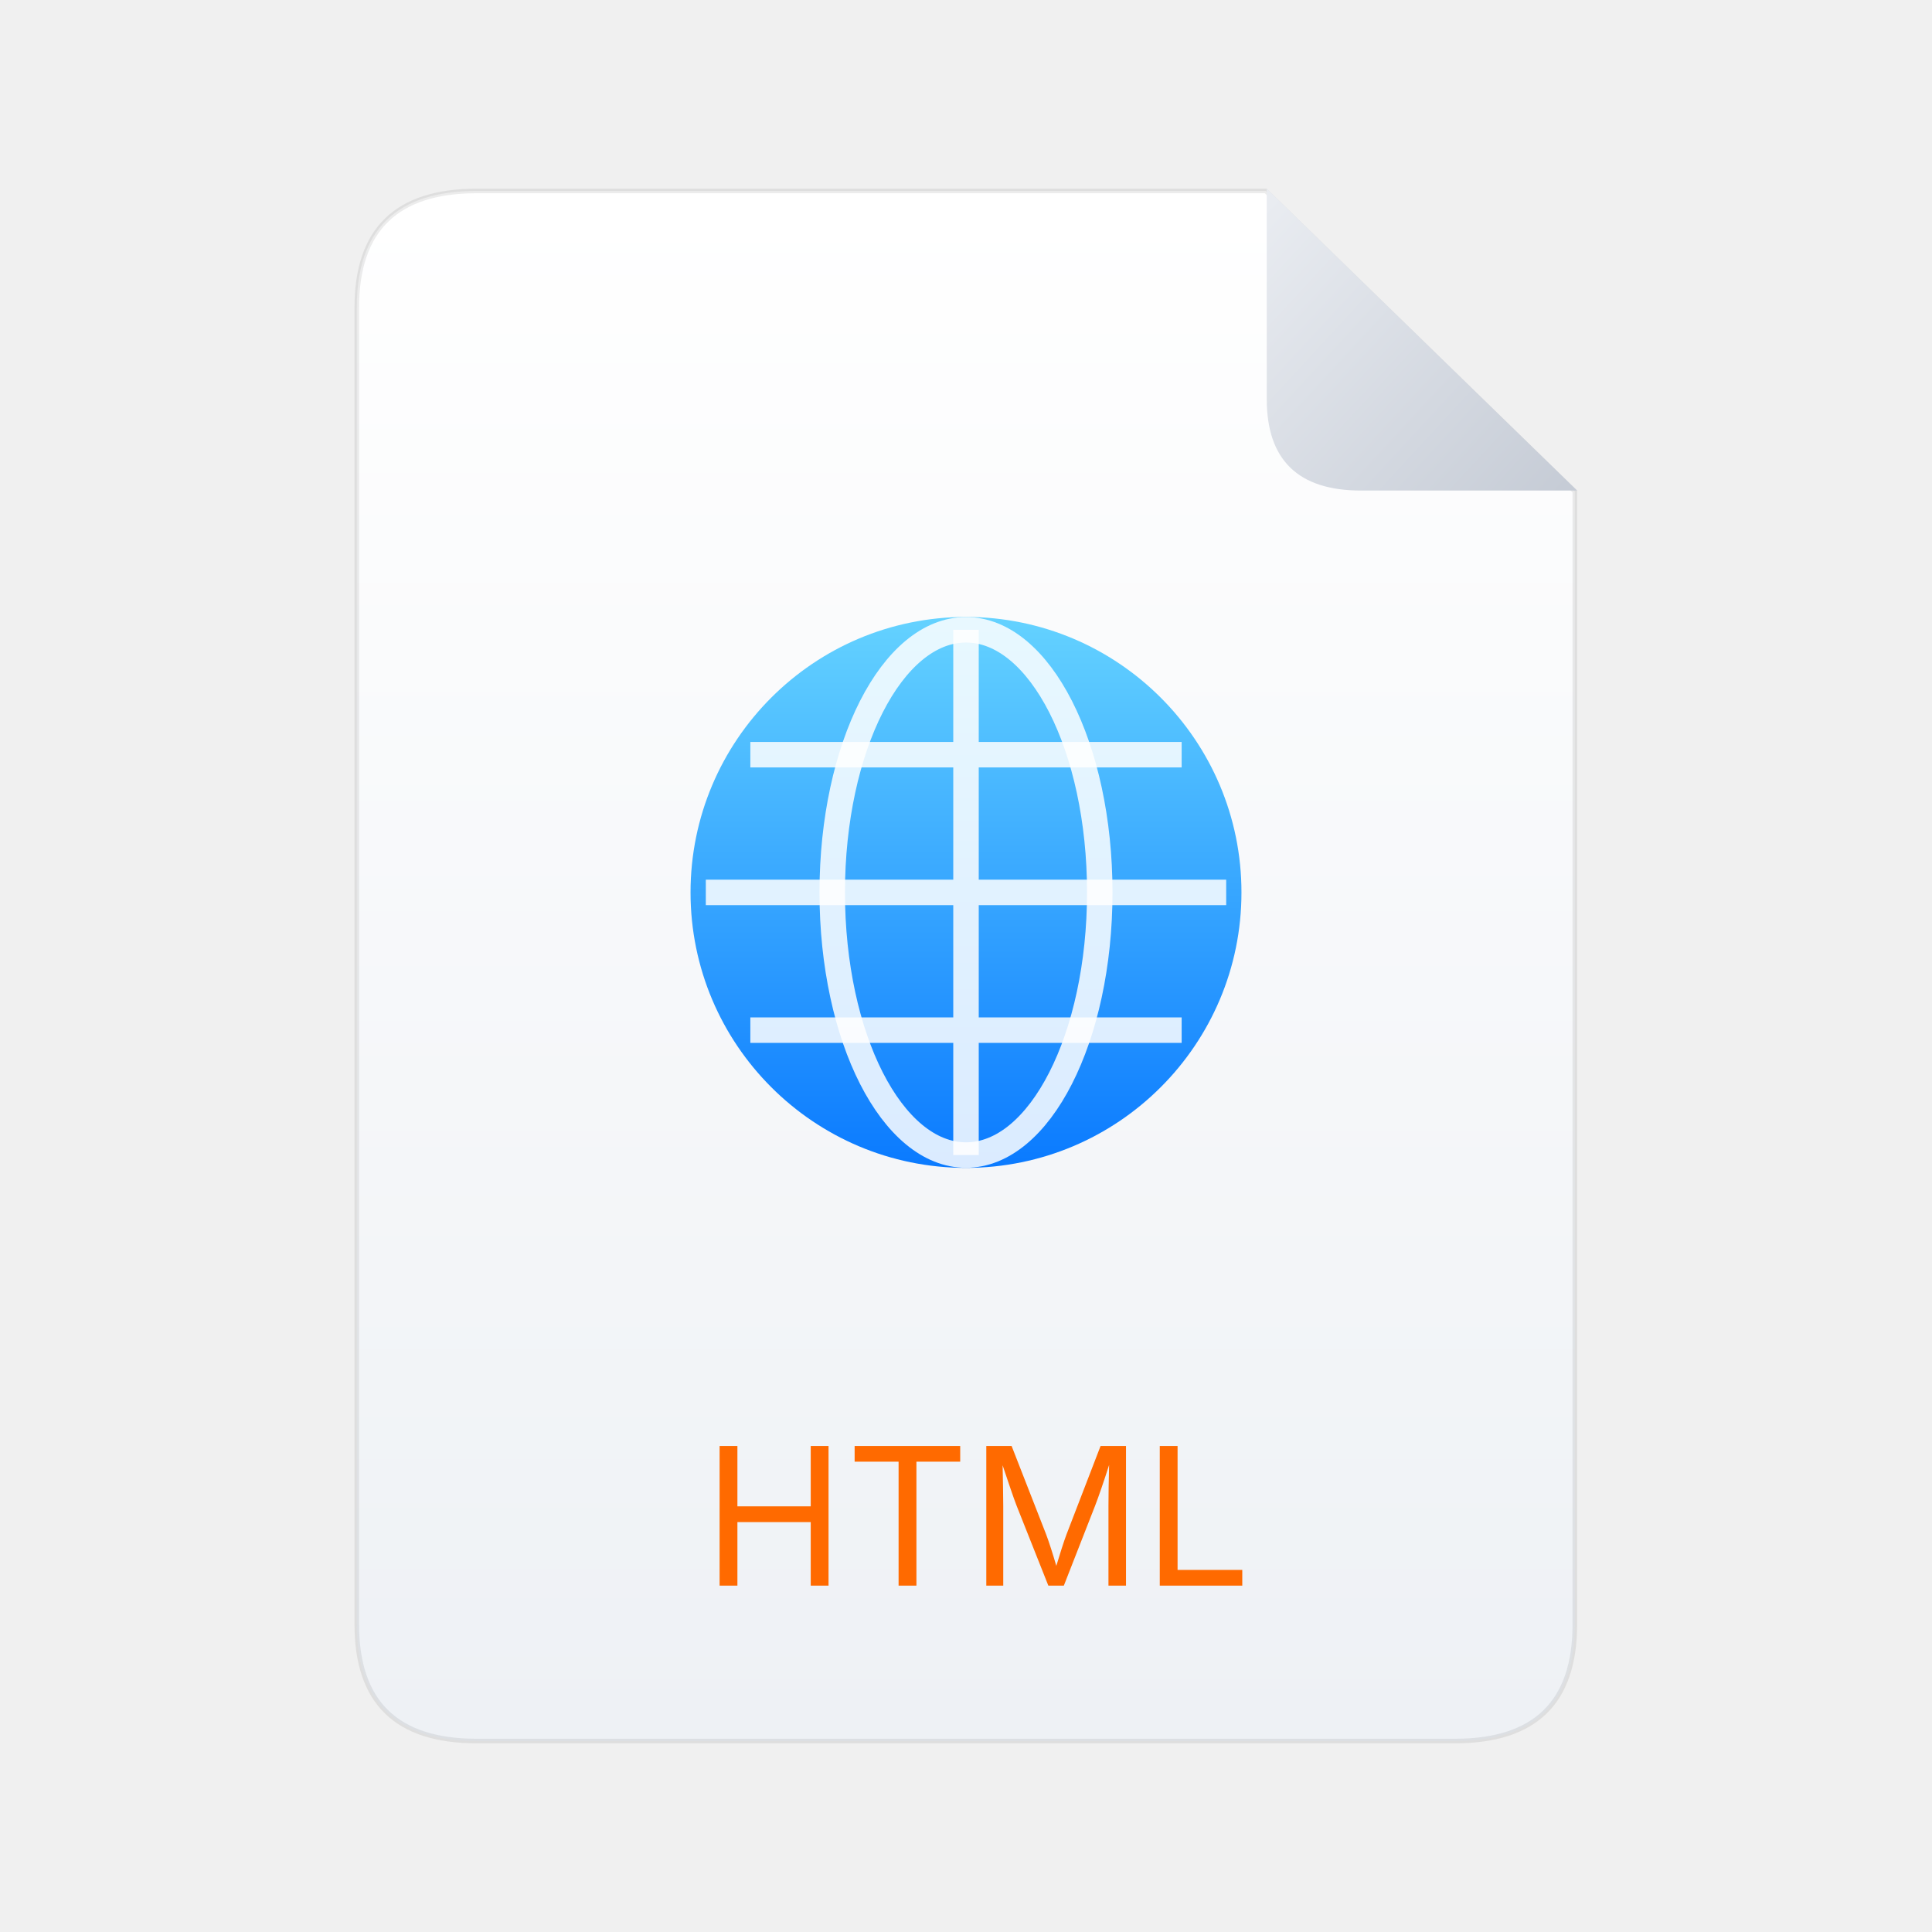
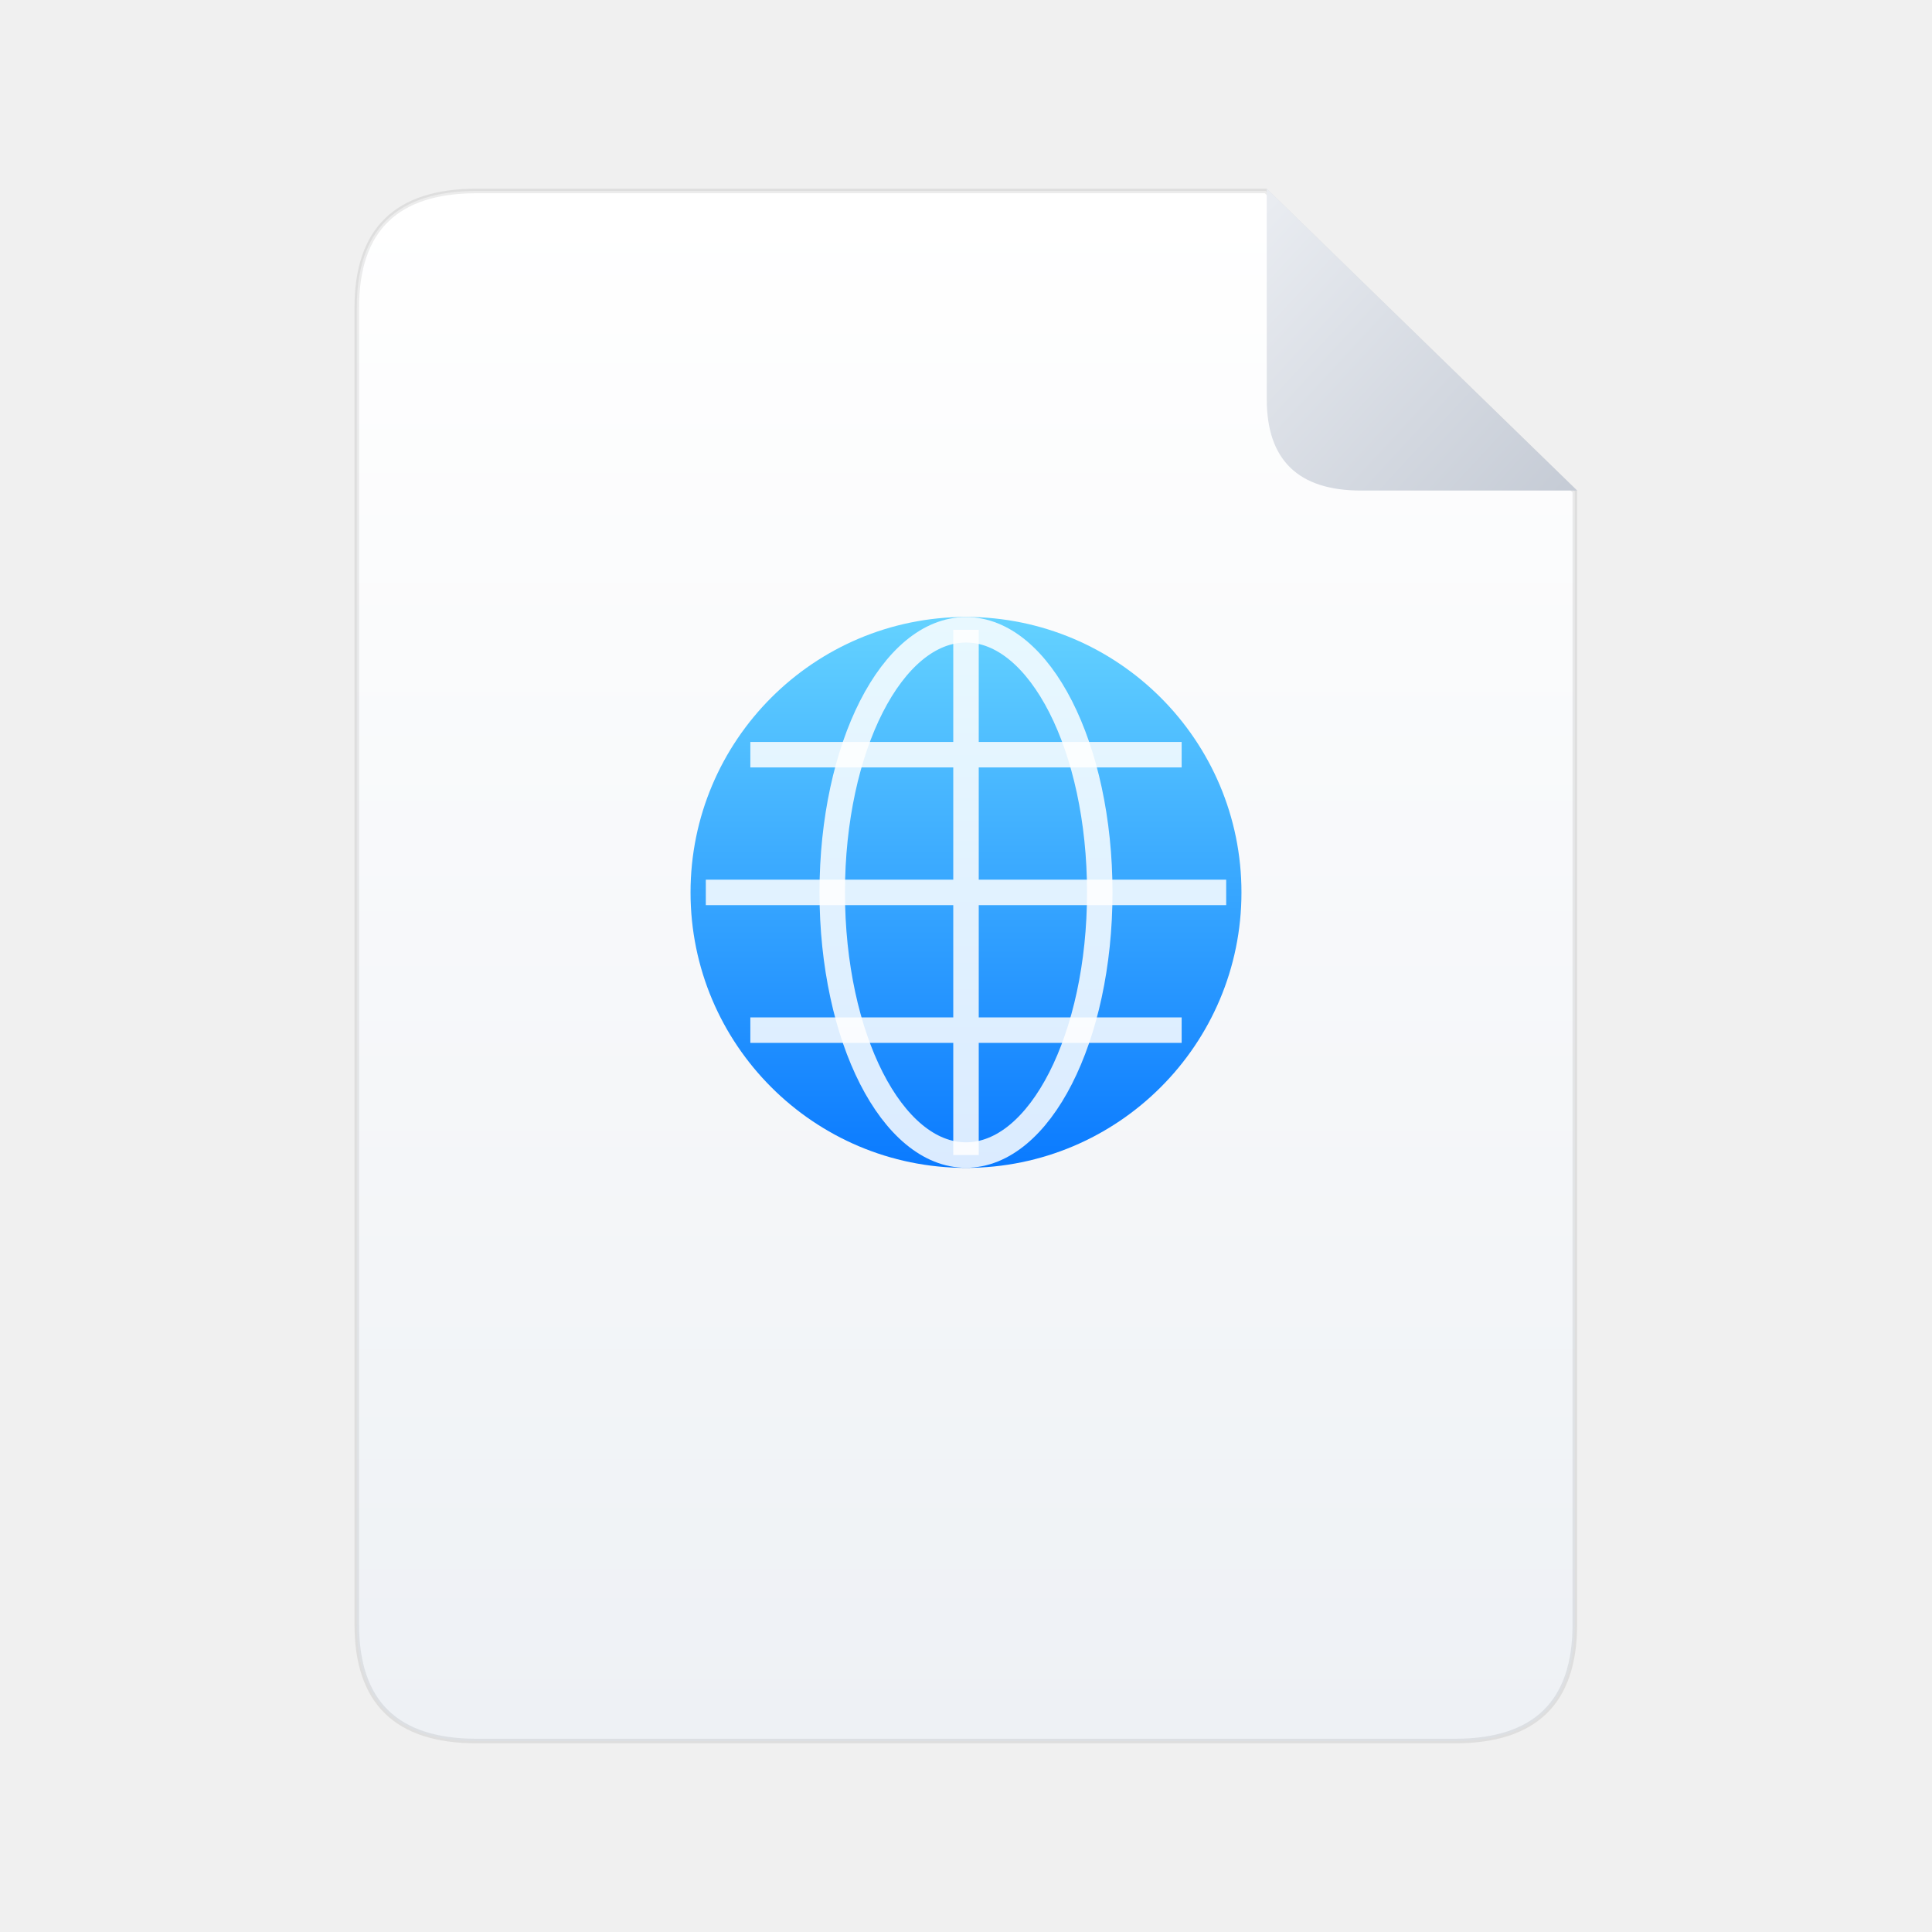
- <svg xmlns="http://www.w3.org/2000/svg" width="1024px" height="1024px" viewBox="0 0 1024 1024" version="1.1">
+ <svg xmlns="http://www.w3.org/2000/svg" xmlns:xlink="http://www.w3.org/1999/xlink" width="1024px" height="1024px" viewBox="0 0 1024 1024" version="1.1">
  <defs>
-     <linearGradient x1="50%" y1="0%" x2="50%" y2="100%" id="linearGradient-1">
+     <path d="M835.9,260 L835.9,861 C835.9,903 814.3,924 771.1,924 L252.7,924 C209.5,924 187.9,903 187.9,861 L187.9,163 C187.9,121 209.5,100 252.7,100 L671.4,100 Z" id="path-1" />
+     <linearGradient x1="50%" y1="0%" x2="50%" y2="100%" id="linearGradient-2">
      <stop stop-color="#FFFFFF" offset="0%" />
      <stop stop-color="#EEF1F5" offset="100%" />
    </linearGradient>
-     <linearGradient x1="50%" y1="0%" x2="50%" y2="100%" id="linearGradient-2">
+     <linearGradient x1="50%" y1="0%" x2="50%" y2="100%" id="linearGradient-3">
      <stop stop-color="#64D2FF" offset="0%" />
      <stop stop-color="#0A7AFF" offset="100%" />
    </linearGradient>
-     <linearGradient x1="0%" y1="5.252%" x2="100%" y2="94.748%" id="linearGradient-3">
+     <linearGradient x1="0%" y1="5.252%" x2="100%" y2="94.748%" id="linearGradient-4">
      <stop stop-color="#E9ECF1" offset="0%" />
      <stop stop-color="#C6CCD6" offset="100%" />
    </linearGradient>
  </defs>
-   <g id="icon" stroke="none" fill="none">
-     <path d="M670.909,101.21 L834.69,260.511 L834.69,861 C834.69,902.324 813.639,922.79 771.1,922.79 L252.7,922.79 C210.161,922.79 189.11,902.324 189.11,861 L189.11,163 C189.11,121.676 210.161,101.21 252.7,101.21 Z" id="Page" stroke-opacity="0.078" stroke="#000000" stroke-width="2.42" fill="url(#linearGradient-1)" fill-rule="evenodd" />
-     <path d="M512,327 C592.6,327 658,392.4 658,473 C658,553.6 592.6,619 512,619 C431.4,619 366,553.6 366,473 C366,392.4 431.4,327 512,327 Z" id="Globe" fill="url(#linearGradient-2)" fill-rule="evenodd" />
+   <g id="icon" stroke="none" fill="none" xlink:href="#path-1">
+     <path d="M670.909,101.21 L834.69,260.511 L834.69,861 C834.69,902.324 813.639,922.79 771.1,922.79 L252.7,922.79 C210.161,922.79 189.11,902.324 189.11,861 L189.11,163 C189.11,121.676 210.161,101.21 252.7,101.21 Z" id="Page" stroke-opacity="0.078" stroke="#000000" stroke-width="2.42" fill="url(#linearGradient-2)" fill-rule="evenodd" />
+     <path d="M512,327 C592.6,327 658,392.4 658,473 C658,553.6 592.6,619 512,619 C431.4,619 366,553.6 366,473 C366,392.4 431.4,327 512,327 Z" id="Globe" fill="url(#linearGradient-3)" fill-rule="evenodd" />
    <path d="M512,333.8 C551.2,333.8 582.9,396.1 582.9,473 C582.9,549.9 551.2,612.2 512,612.2 C472.8,612.2 441.1,549.9 441.1,473 C441.1,396.1 472.8,333.8 512,333.8 Z" id="Meridian" stroke-opacity="0.851" stroke="#FFFFFF" stroke-width="13.5" />
    <path d="M512,333.8 L512,612.2 M374.1,473 L649.9,473 M397.7,400 L626.3,400 M397.7,546 L626.3,546" id="Grid" stroke-opacity="0.851" stroke="#FFFFFF" stroke-width="13.5" />
-     <text id="Extension" font-family="Inter-Regular_Medium, Inter" font-size="101.788" font-weight="400" fill="#FF6A00">
-       <tspan x="372.455" y="840.43">HTML</tspan>
-     </text>
-     <path d="M671.4,100 L835.9,260 L721.3,260 C688.1,260 671.4,243.8 671.4,211.5 L671.4,100 Z" id="Corner" fill="url(#linearGradient-3)" fill-rule="evenodd" />
+     <path d="M671.4,100 L835.9,260 L721.3,260 C688.1,260 671.4,243.8 671.4,211.5 L671.4,100 Z" id="Corner" fill="url(#linearGradient-4)" fill-rule="evenodd" />
  </g>
</svg>
